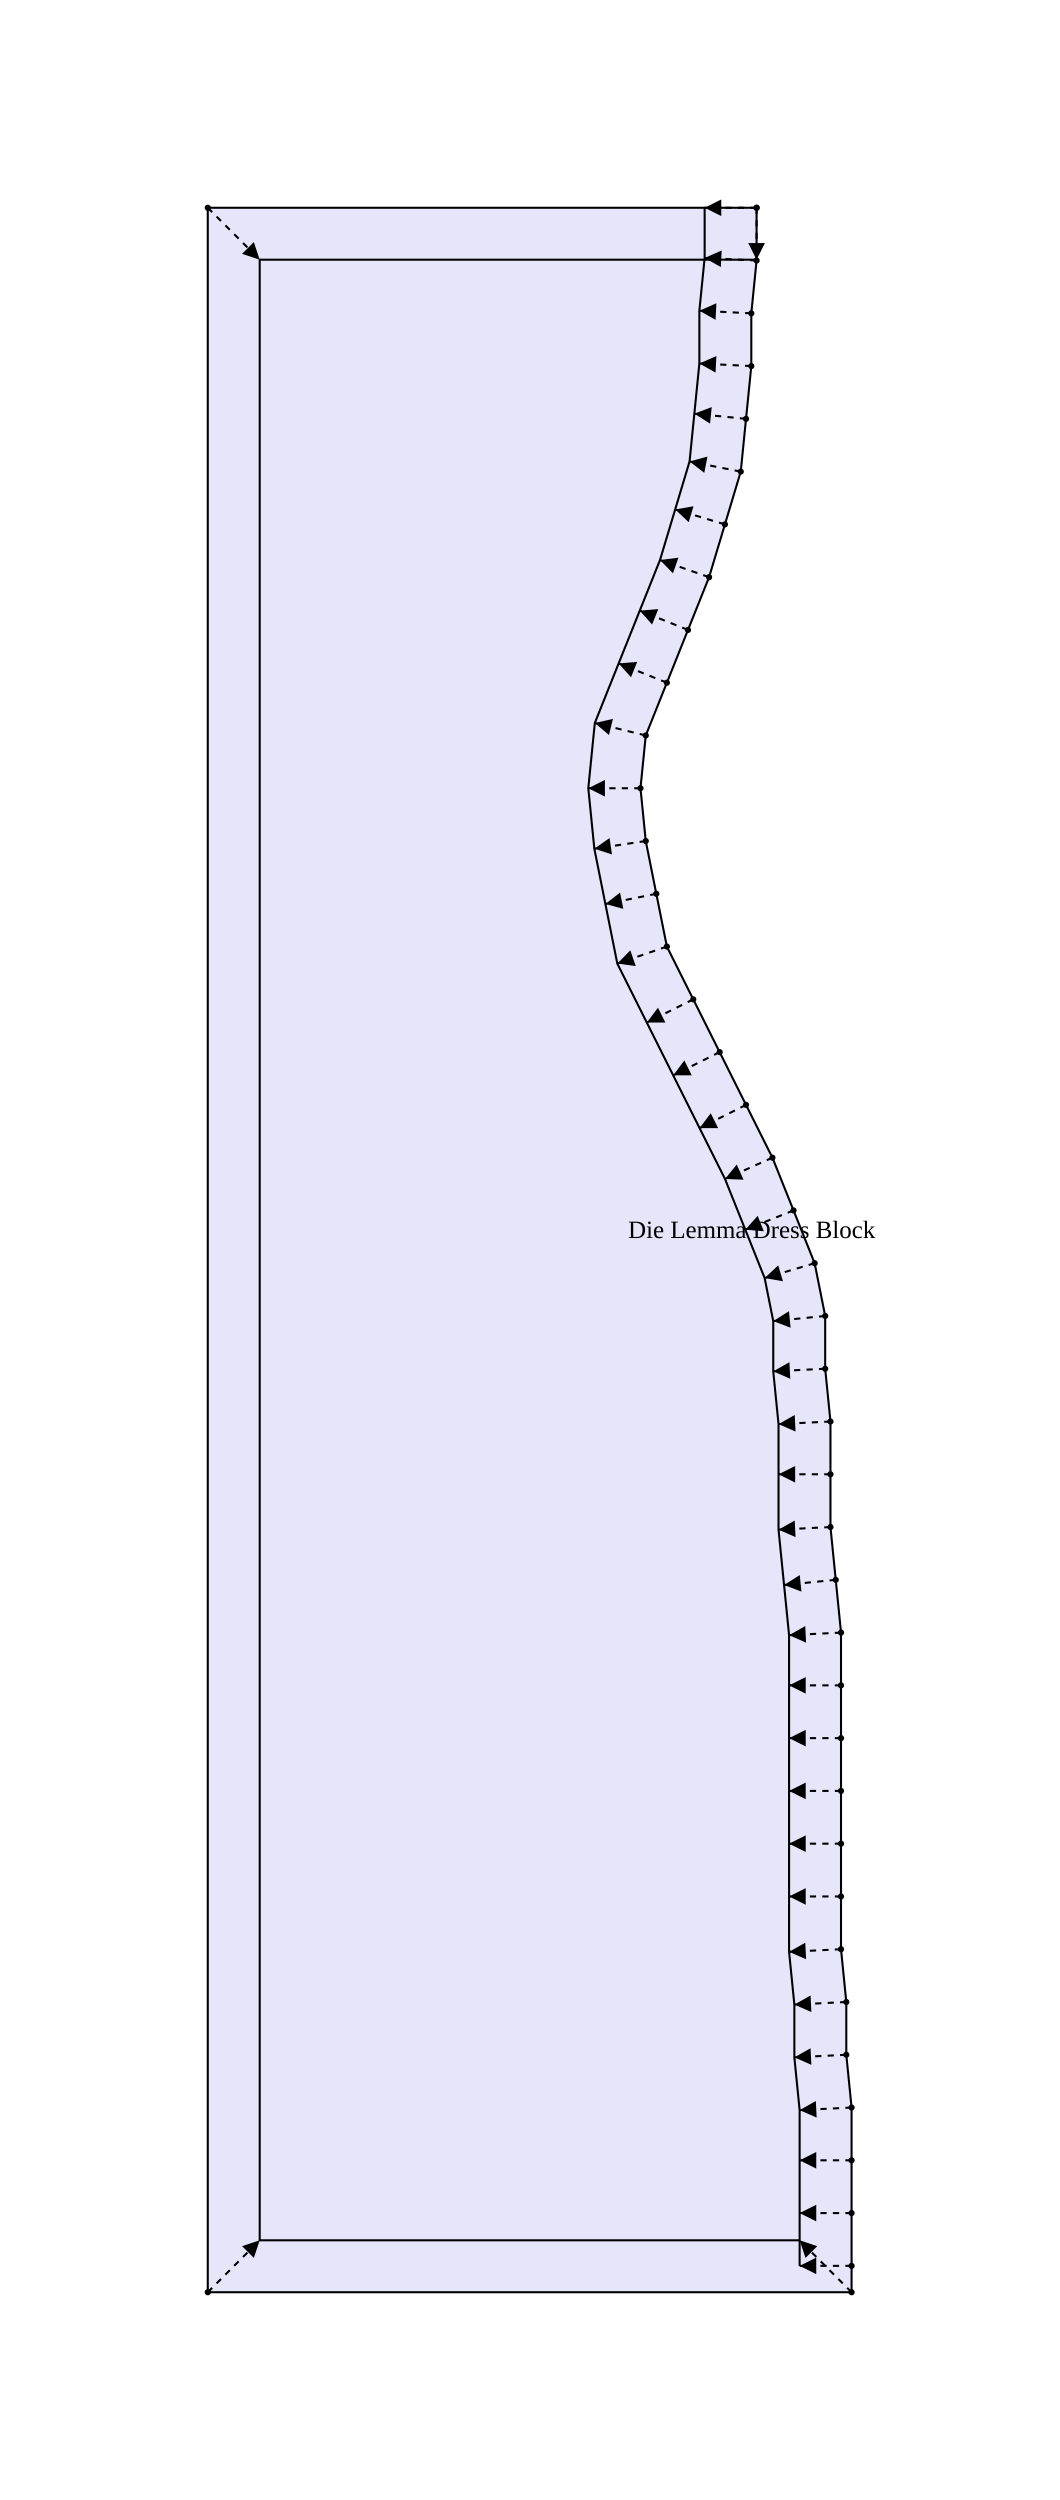
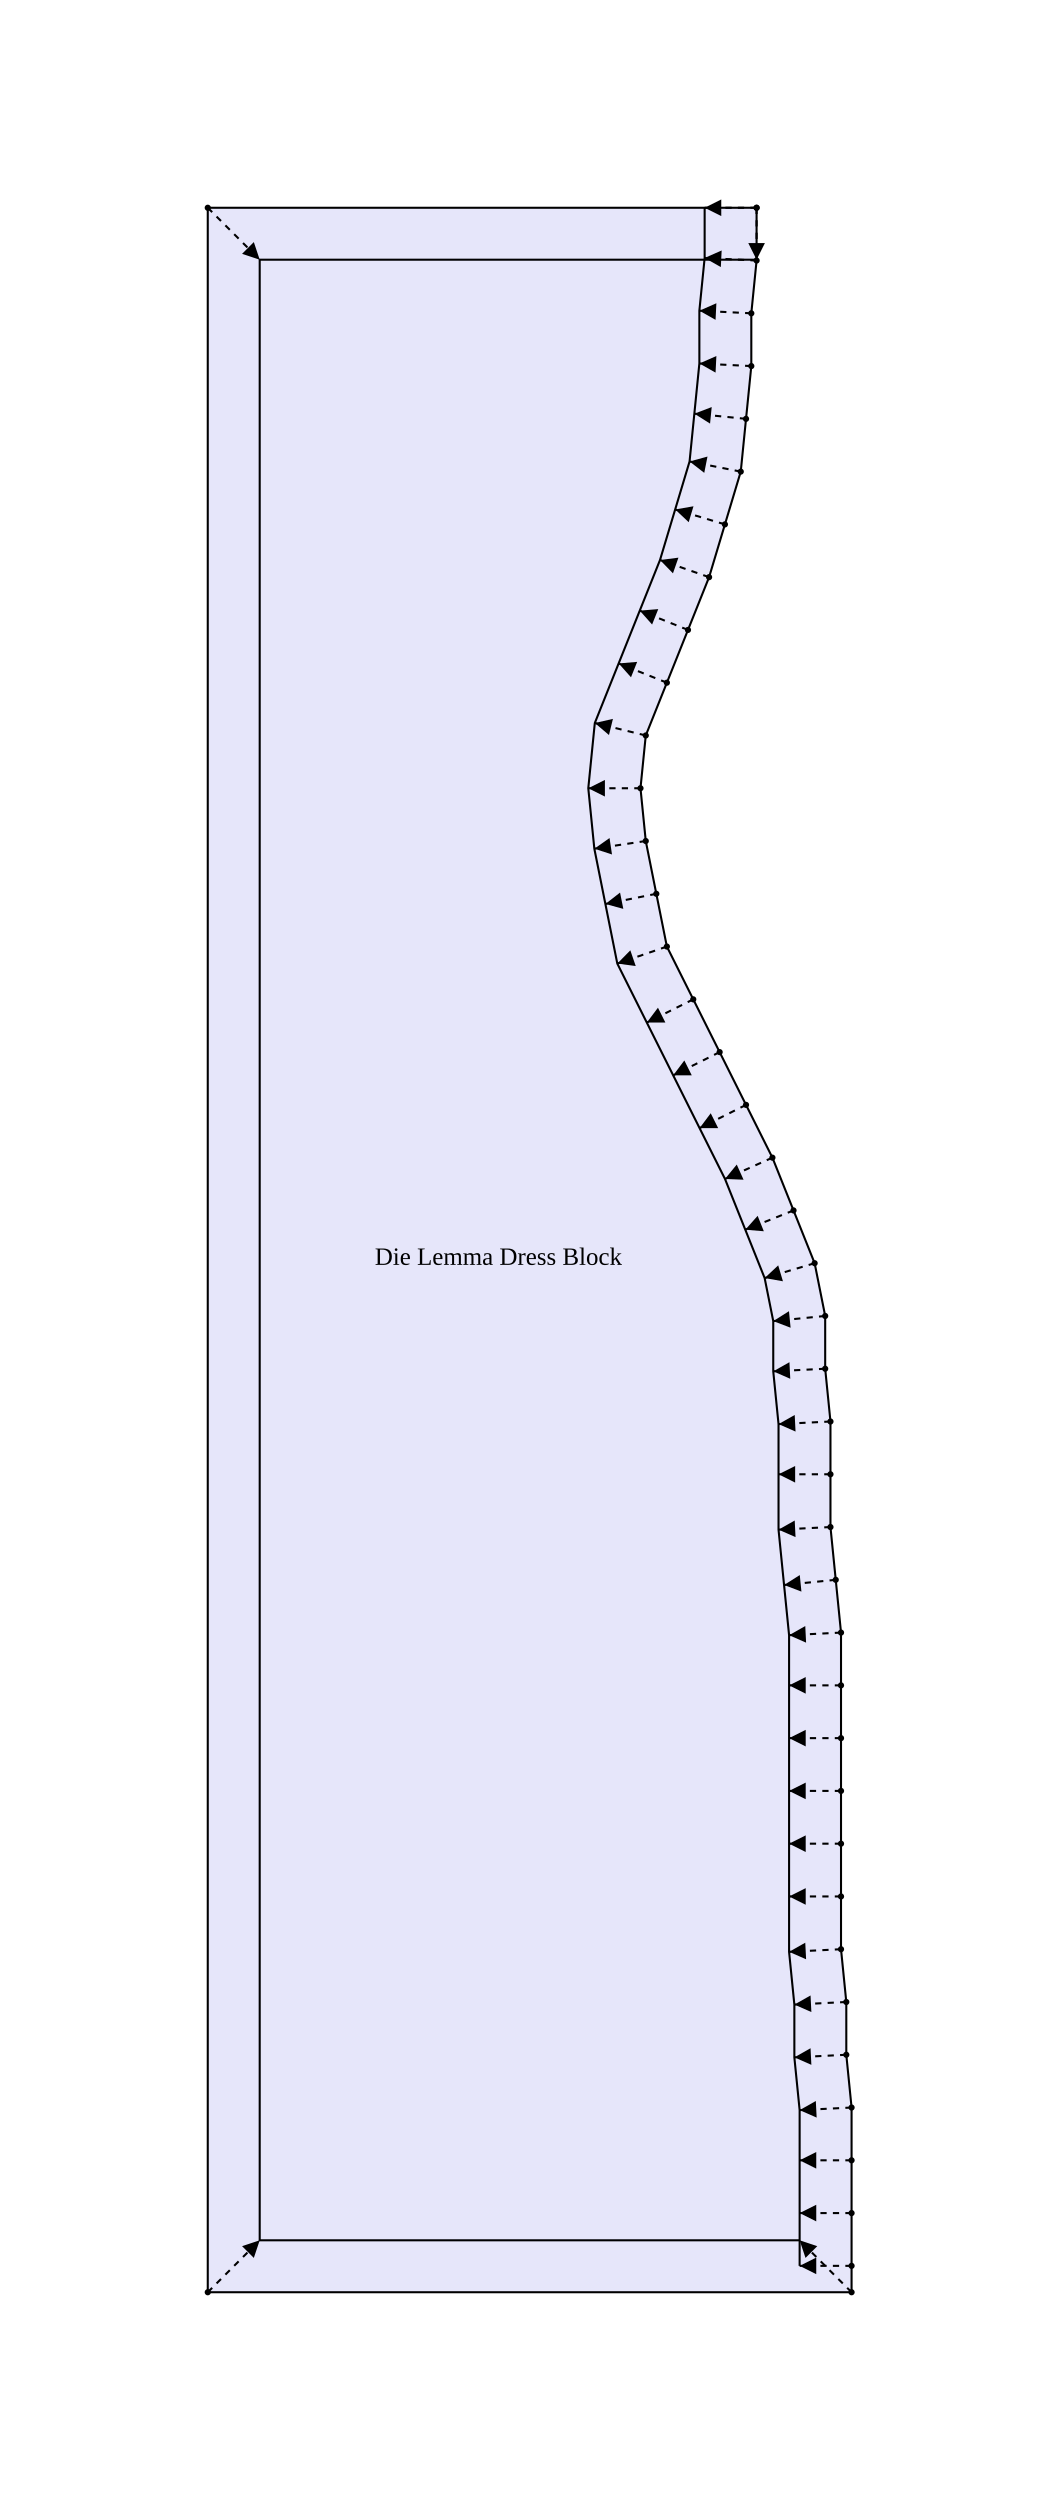
<svg xmlns="http://www.w3.org/2000/svg" width="509.88" height="1203.3" viewBox="-100 -1103.3 509.88 1203.3" stroke="black" fill="none">
  <defs>
    <marker markerWidth="15.2" markerHeight="8.0" viewBox="-1.0 -0.5 1.9 1.0" orient="auto" id="d0">
      <path d="M-1.0,0.5 L-1.0,-0.5 L0.0,0 Z" fill="black" stroke="none" />
    </marker>
    <marker markerWidth="15.2" markerHeight="8.0" viewBox="-1.0 -0.5 1.9 1.0" orient="auto" id="d1">
      <path d="M-1.0,0.5 L-1.0,-0.5 L0.0,0 Z" fill="black" stroke="none" />
    </marker>
    <marker markerWidth="15.2" markerHeight="8.0" viewBox="-1.0 -0.5 1.9 1.0" orient="auto" id="d2">
      <path d="M-1.0,0.5 L-1.0,-0.5 L0.0,0 Z" fill="black" stroke="none" />
    </marker>
    <marker markerWidth="15.2" markerHeight="8.0" viewBox="-1.0 -0.5 1.9 1.0" orient="auto" id="d3">
      <path d="M-1.0,0.5 L-1.0,-0.5 L0.0,0 Z" fill="black" stroke="none" />
    </marker>
    <marker markerWidth="15.2" markerHeight="8.0" viewBox="-1.0 -0.5 1.9 1.0" orient="auto" id="d4">
      <path d="M-1.0,0.5 L-1.0,-0.5 L0.0,0 Z" fill="black" stroke="none" />
    </marker>
    <marker markerWidth="15.2" markerHeight="8.0" viewBox="-1.0 -0.5 1.9 1.0" orient="auto" id="d5">
      <path d="M-1.0,0.5 L-1.0,-0.5 L0.0,0 Z" fill="black" stroke="none" />
    </marker>
    <marker markerWidth="15.2" markerHeight="8.0" viewBox="-1.0 -0.5 1.9 1.0" orient="auto" id="d6">
      <path d="M-1.0,0.5 L-1.0,-0.5 L0.0,0 Z" fill="black" stroke="none" />
    </marker>
    <marker markerWidth="15.2" markerHeight="8.0" viewBox="-1.0 -0.5 1.9 1.0" orient="auto" id="d7">
      <path d="M-1.0,0.5 L-1.0,-0.5 L0.0,0 Z" fill="black" stroke="none" />
    </marker>
    <marker markerWidth="15.2" markerHeight="8.0" viewBox="-1.0 -0.5 1.9 1.0" orient="auto" id="d8">
      <path d="M-1.0,0.5 L-1.0,-0.5 L0.0,0 Z" fill="black" stroke="none" />
    </marker>
    <marker markerWidth="15.2" markerHeight="8.0" viewBox="-1.0 -0.5 1.9 1.0" orient="auto" id="d9">
      <path d="M-1.0,0.5 L-1.0,-0.5 L0.0,0 Z" fill="black" stroke="none" />
    </marker>
    <marker markerWidth="15.2" markerHeight="8.0" viewBox="-1.0 -0.5 1.9 1.0" orient="auto" id="d10">
      <path d="M-1.0,0.5 L-1.0,-0.5 L0.0,0 Z" fill="black" stroke="none" />
    </marker>
    <marker markerWidth="15.2" markerHeight="8.0" viewBox="-1.0 -0.5 1.9 1.0" orient="auto" id="d11">
      <path d="M-1.0,0.5 L-1.0,-0.5 L0.0,0 Z" fill="black" stroke="none" />
    </marker>
    <marker markerWidth="15.2" markerHeight="8.0" viewBox="-1.0 -0.5 1.9 1.0" orient="auto" id="d12">
      <path d="M-1.0,0.5 L-1.0,-0.5 L0.0,0 Z" fill="black" stroke="none" />
    </marker>
    <marker markerWidth="15.2" markerHeight="8.0" viewBox="-1.0 -0.5 1.9 1.0" orient="auto" id="d13">
      <path d="M-1.0,0.5 L-1.0,-0.5 L0.0,0 Z" fill="black" stroke="none" />
    </marker>
    <marker markerWidth="15.2" markerHeight="8.0" viewBox="-1.0 -0.5 1.9 1.0" orient="auto" id="d14">
      <path d="M-1.0,0.5 L-1.0,-0.5 L0.0,0 Z" fill="black" stroke="none" />
    </marker>
    <marker markerWidth="15.2" markerHeight="8.0" viewBox="-1.0 -0.5 1.9 1.0" orient="auto" id="d15">
      <path d="M-1.0,0.5 L-1.0,-0.5 L0.0,0 Z" fill="black" stroke="none" />
    </marker>
    <marker markerWidth="15.2" markerHeight="8.0" viewBox="-1.0 -0.5 1.9 1.0" orient="auto" id="d16">
      <path d="M-1.0,0.5 L-1.0,-0.5 L0.0,0 Z" fill="black" stroke="none" />
    </marker>
    <marker markerWidth="15.2" markerHeight="8.0" viewBox="-1.0 -0.5 1.9 1.0" orient="auto" id="d17">
      <path d="M-1.0,0.5 L-1.0,-0.5 L0.0,0 Z" fill="black" stroke="none" />
    </marker>
    <marker markerWidth="15.2" markerHeight="8.0" viewBox="-1.0 -0.5 1.9 1.0" orient="auto" id="d18">
      <path d="M-1.0,0.5 L-1.0,-0.5 L0.0,0 Z" fill="black" stroke="none" />
    </marker>
    <marker markerWidth="15.2" markerHeight="8.0" viewBox="-1.0 -0.5 1.9 1.0" orient="auto" id="d19">
      <path d="M-1.0,0.5 L-1.0,-0.5 L0.0,0 Z" fill="black" stroke="none" />
    </marker>
    <marker markerWidth="15.2" markerHeight="8.0" viewBox="-1.0 -0.5 1.9 1.0" orient="auto" id="d20">
      <path d="M-1.0,0.5 L-1.0,-0.5 L0.0,0 Z" fill="black" stroke="none" />
    </marker>
    <marker markerWidth="15.2" markerHeight="8.0" viewBox="-1.0 -0.5 1.9 1.0" orient="auto" id="d21">
      <path d="M-1.0,0.5 L-1.0,-0.5 L0.0,0 Z" fill="black" stroke="none" />
    </marker>
    <marker markerWidth="15.2" markerHeight="8.0" viewBox="-1.0 -0.5 1.9 1.0" orient="auto" id="d22">
      <path d="M-1.0,0.5 L-1.0,-0.5 L0.0,0 Z" fill="black" stroke="none" />
    </marker>
    <marker markerWidth="15.2" markerHeight="8.0" viewBox="-1.0 -0.5 1.9 1.0" orient="auto" id="d23">
      <path d="M-1.0,0.5 L-1.0,-0.5 L0.0,0 Z" fill="black" stroke="none" />
    </marker>
    <marker markerWidth="15.2" markerHeight="8.0" viewBox="-1.0 -0.5 1.9 1.0" orient="auto" id="d24">
      <path d="M-1.0,0.5 L-1.0,-0.5 L0.0,0 Z" fill="black" stroke="none" />
    </marker>
    <marker markerWidth="15.2" markerHeight="8.0" viewBox="-1.0 -0.5 1.9 1.0" orient="auto" id="d25">
      <path d="M-1.0,0.5 L-1.0,-0.5 L0.0,0 Z" fill="black" stroke="none" />
    </marker>
    <marker markerWidth="15.2" markerHeight="8.0" viewBox="-1.0 -0.5 1.9 1.0" orient="auto" id="d26">
      <path d="M-1.0,0.5 L-1.0,-0.5 L0.0,0 Z" fill="black" stroke="none" />
    </marker>
    <marker markerWidth="15.2" markerHeight="8.0" viewBox="-1.0 -0.5 1.9 1.0" orient="auto" id="d27">
      <path d="M-1.0,0.5 L-1.0,-0.5 L0.0,0 Z" fill="black" stroke="none" />
    </marker>
    <marker markerWidth="15.2" markerHeight="8.0" viewBox="-1.0 -0.5 1.9 1.0" orient="auto" id="d28">
      <path d="M-1.0,0.5 L-1.0,-0.5 L0.0,0 Z" fill="black" stroke="none" />
    </marker>
    <marker markerWidth="15.2" markerHeight="8.0" viewBox="-1.0 -0.5 1.9 1.0" orient="auto" id="d29">
      <path d="M-1.0,0.5 L-1.0,-0.5 L0.0,0 Z" fill="black" stroke="none" />
    </marker>
    <marker markerWidth="15.2" markerHeight="8.0" viewBox="-1.0 -0.5 1.9 1.0" orient="auto" id="d30">
      <path d="M-1.0,0.5 L-1.0,-0.5 L0.0,0 Z" fill="black" stroke="none" />
    </marker>
    <marker markerWidth="15.2" markerHeight="8.0" viewBox="-1.0 -0.5 1.9 1.0" orient="auto" id="d31">
      <path d="M-1.0,0.5 L-1.0,-0.5 L0.0,0 Z" fill="black" stroke="none" />
    </marker>
    <marker markerWidth="15.2" markerHeight="8.0" viewBox="-1.0 -0.5 1.9 1.0" orient="auto" id="d32">
      <path d="M-1.0,0.5 L-1.0,-0.5 L0.0,0 Z" fill="black" stroke="none" />
    </marker>
    <marker markerWidth="15.2" markerHeight="8.0" viewBox="-1.0 -0.5 1.9 1.0" orient="auto" id="d33">
      <path d="M-1.0,0.5 L-1.0,-0.5 L0.0,0 Z" fill="black" stroke="none" />
    </marker>
    <marker markerWidth="15.2" markerHeight="8.0" viewBox="-1.0 -0.5 1.9 1.0" orient="auto" id="d34">
      <path d="M-1.0,0.5 L-1.0,-0.5 L0.0,0 Z" fill="black" stroke="none" />
    </marker>
    <marker markerWidth="15.2" markerHeight="8.0" viewBox="-1.0 -0.5 1.9 1.0" orient="auto" id="d35">
      <path d="M-1.0,0.5 L-1.0,-0.5 L0.0,0 Z" fill="black" stroke="none" />
    </marker>
    <marker markerWidth="15.2" markerHeight="8.0" viewBox="-1.0 -0.5 1.9 1.0" orient="auto" id="d36">
      <path d="M-1.0,0.5 L-1.0,-0.5 L0.0,0 Z" fill="black" stroke="none" />
    </marker>
    <marker markerWidth="15.2" markerHeight="8.0" viewBox="-1.0 -0.5 1.9 1.0" orient="auto" id="d37">
      <path d="M-1.0,0.5 L-1.0,-0.5 L0.0,0 Z" fill="black" stroke="none" />
    </marker>
    <marker markerWidth="15.2" markerHeight="8.0" viewBox="-1.0 -0.5 1.9 1.0" orient="auto" id="d38">
      <path d="M-1.0,0.5 L-1.0,-0.5 L0.0,0 Z" fill="black" stroke="none" />
    </marker>
    <marker markerWidth="15.2" markerHeight="8.0" viewBox="-1.0 -0.5 1.9 1.0" orient="auto" id="d39">
      <path d="M-1.0,0.5 L-1.0,-0.5 L0.0,0 Z" fill="black" stroke="none" />
    </marker>
    <marker markerWidth="15.2" markerHeight="8.0" viewBox="-1.0 -0.5 1.9 1.0" orient="auto" id="d40">
      <path d="M-1.0,0.5 L-1.0,-0.5 L0.0,0 Z" fill="black" stroke="none" />
    </marker>
    <marker markerWidth="15.2" markerHeight="8.0" viewBox="-1.0 -0.5 1.9 1.0" orient="auto" id="d41">
      <path d="M-1.0,0.5 L-1.0,-0.5 L0.0,0 Z" fill="black" stroke="none" />
    </marker>
    <marker markerWidth="15.2" markerHeight="8.0" viewBox="-1.0 -0.5 1.9 1.0" orient="auto" id="d42">
      <path d="M-1.0,0.5 L-1.0,-0.5 L0.0,0 Z" fill="black" stroke="none" />
    </marker>
    <marker markerWidth="15.2" markerHeight="8.0" viewBox="-1.0 -0.5 1.9 1.0" orient="auto" id="d43">
      <path d="M-1.0,0.5 L-1.0,-0.5 L0.0,0 Z" fill="black" stroke="none" />
    </marker>
  </defs>
  <g>
    <path d="M264.16,-1003.3 L264.16,-977.9 L261.62,-952.5 L261.62,-927.1 L259.08,-901.7 L256.54,-876.3 L248.92,-850.9 L241.3,-825.5 L231.14,-800.1 L220.98,-774.7 L210.82,-749.3 L208.28,-723.9 L210.82,-698.5 L215.9,-673.1 L220.98,-647.7 L233.68,-622.3 L246.38,-596.9 L259.08,-571.5 L271.78,-546.1 L281.94,-520.7 L292.1,-495.3 L297.18,-469.9 L297.18,-444.5 L299.72,-419.1 L299.72,-393.7 L299.72,-368.3 L302.26,-342.9 L304.8,-317.5 L304.8,-292.1 L304.8,-266.7 L304.8,-241.3 L304.8,-215.9 L304.8,-190.5 L304.8,-165.1 L307.34,-139.7 L307.34,-114.3 L309.88,-88.9 L309.88,-63.5 L309.88,-38.1 L309.88,-12.7 L309.88,0 L0,0 L0,-1003.3 L264.16,-1003.3" fill="#E6E6FA" stroke="black" />
-     <text x="261.793" y="-507.423" font-size="12" stroke="none" fill="black" text-anchor="middle" dy="0em">Die Lemma Dress Block</text>
+     <text x="139.891" y="-494.506" font-size="12" stroke="none" fill="black" text-anchor="middle" dy="0em">Die Lemma Dress Block</text>
  </g>
  <g>
    <path d="M239.16,-1003.3 L239.16,-979.147 L236.62,-953.747 L236.62,-928.347 L234.204,-904.188 L231.903,-881.18 L224.974,-858.084 L217.674,-833.751 L207.928,-809.385 L197.768,-783.985 L186.296,-755.304 L183.155,-723.9 L186.066,-694.796 L191.385,-668.197 L197.122,-639.514 L211.319,-611.12 L224.019,-585.72 L236.719,-560.32 L248.954,-535.85 L258.728,-511.415 L268.036,-488.146 L272.18,-467.425 L272.18,-443.253 L274.72,-417.853 L274.72,-393.7 L274.72,-367.053 L277.384,-340.412 L279.8,-316.253 L279.8,-292.1 L279.8,-266.7 L279.8,-241.3 L279.8,-215.9 L279.8,-190.5 L279.8,-163.853 L282.34,-138.453 L282.34,-113.053 L284.88,-87.653 L284.88,-63.5 L284.88,-38.1 L284.88,-12.7 L284.88,-25 L25,-25.0 L25,-978.3 L264.16,-978.3" fill="none" stroke="black" />
  </g>
  <g>
    <path d="M264.16,-1003.3 L239.16,-1003.3" fill="none" stroke="black" marker-end="url(#d0)" stroke-dasharray="3" />
  </g>
  <g>
    <path d="M264.16,-977.9 L239.16,-979.147" fill="none" stroke="black" marker-end="url(#d1)" stroke-dasharray="3" />
  </g>
  <g>
    <path d="M261.62,-952.5 L236.62,-953.747" fill="none" stroke="black" marker-end="url(#d2)" stroke-dasharray="3" />
  </g>
  <g>
    <path d="M261.62,-927.1 L236.62,-928.347" fill="none" stroke="black" marker-end="url(#d3)" stroke-dasharray="3" />
  </g>
  <g>
    <path d="M259.08,-901.7 L234.204,-904.188" fill="none" stroke="black" marker-end="url(#d4)" stroke-dasharray="3" />
  </g>
  <g>
    <path d="M256.54,-876.3 L231.903,-881.18" fill="none" stroke="black" marker-end="url(#d5)" stroke-dasharray="3" />
  </g>
  <g>
    <path d="M248.92,-850.9 L224.974,-858.084" fill="none" stroke="black" marker-end="url(#d6)" stroke-dasharray="3" />
  </g>
  <g>
    <path d="M241.3,-825.5 L217.674,-833.751" fill="none" stroke="black" marker-end="url(#d7)" stroke-dasharray="3" />
  </g>
  <g>
    <path d="M231.14,-800.1 L207.928,-809.385" fill="none" stroke="black" marker-end="url(#d8)" stroke-dasharray="3" />
  </g>
  <g>
    <path d="M220.98,-774.7 L197.768,-783.985" fill="none" stroke="black" marker-end="url(#d9)" stroke-dasharray="3" />
  </g>
  <g>
    <path d="M210.82,-749.3 L186.296,-755.304" fill="none" stroke="black" marker-end="url(#d10)" stroke-dasharray="3" />
  </g>
  <g>
    <path d="M208.28,-723.9 L183.155,-723.9" fill="none" stroke="black" marker-end="url(#d11)" stroke-dasharray="3" />
  </g>
  <g>
    <path d="M210.82,-698.5 L186.066,-694.796" fill="none" stroke="black" marker-end="url(#d12)" stroke-dasharray="3" />
  </g>
  <g>
    <path d="M215.9,-673.1 L191.385,-668.197" fill="none" stroke="black" marker-end="url(#d13)" stroke-dasharray="3" />
  </g>
  <g>
    <path d="M220.98,-647.7 L197.122,-639.514" fill="none" stroke="black" marker-end="url(#d14)" stroke-dasharray="3" />
  </g>
  <g>
    <path d="M233.68,-622.3 L211.319,-611.12" fill="none" stroke="black" marker-end="url(#d15)" stroke-dasharray="3" />
  </g>
  <g>
    <path d="M246.38,-596.9 L224.019,-585.72" fill="none" stroke="black" marker-end="url(#d16)" stroke-dasharray="3" />
  </g>
  <g>
    <path d="M259.08,-571.5 L236.719,-560.32" fill="none" stroke="black" marker-end="url(#d17)" stroke-dasharray="3" />
  </g>
  <g>
    <path d="M271.78,-546.1 L248.954,-535.85" fill="none" stroke="black" marker-end="url(#d18)" stroke-dasharray="3" />
  </g>
  <g>
    <path d="M281.94,-520.7 L258.728,-511.415" fill="none" stroke="black" marker-end="url(#d19)" stroke-dasharray="3" />
  </g>
  <g>
    <path d="M292.1,-495.3 L268.036,-488.146" fill="none" stroke="black" marker-end="url(#d20)" stroke-dasharray="3" />
  </g>
  <g>
    <path d="M297.18,-469.9 L272.18,-467.425" fill="none" stroke="black" marker-end="url(#d21)" stroke-dasharray="3" />
  </g>
  <g>
    <path d="M297.18,-444.5 L272.18,-443.253" fill="none" stroke="black" marker-end="url(#d22)" stroke-dasharray="3" />
  </g>
  <g>
    <path d="M299.72,-419.1 L274.72,-417.853" fill="none" stroke="black" marker-end="url(#d23)" stroke-dasharray="3" />
  </g>
  <g>
    <path d="M299.72,-393.7 L274.72,-393.7" fill="none" stroke="black" marker-end="url(#d24)" stroke-dasharray="3" />
  </g>
  <g>
    <path d="M299.72,-368.3 L274.72,-367.053" fill="none" stroke="black" marker-end="url(#d25)" stroke-dasharray="3" />
  </g>
  <g>
    <path d="M302.26,-342.9 L277.384,-340.412" fill="none" stroke="black" marker-end="url(#d26)" stroke-dasharray="3" />
  </g>
  <g>
    <path d="M304.8,-317.5 L279.8,-316.253" fill="none" stroke="black" marker-end="url(#d27)" stroke-dasharray="3" />
  </g>
  <g>
    <path d="M304.8,-292.1 L279.8,-292.1" fill="none" stroke="black" marker-end="url(#d28)" stroke-dasharray="3" />
  </g>
  <g>
    <path d="M304.8,-266.7 L279.8,-266.7" fill="none" stroke="black" marker-end="url(#d29)" stroke-dasharray="3" />
  </g>
  <g>
    <path d="M304.8,-241.3 L279.8,-241.3" fill="none" stroke="black" marker-end="url(#d30)" stroke-dasharray="3" />
  </g>
  <g>
    <path d="M304.8,-215.9 L279.8,-215.9" fill="none" stroke="black" marker-end="url(#d31)" stroke-dasharray="3" />
  </g>
  <g>
    <path d="M304.8,-190.5 L279.8,-190.5" fill="none" stroke="black" marker-end="url(#d32)" stroke-dasharray="3" />
  </g>
  <g>
    <path d="M304.8,-165.1 L279.8,-163.853" fill="none" stroke="black" marker-end="url(#d33)" stroke-dasharray="3" />
  </g>
  <g>
    <path d="M307.34,-139.7 L282.34,-138.453" fill="none" stroke="black" marker-end="url(#d34)" stroke-dasharray="3" />
  </g>
  <g>
    <path d="M307.34,-114.3 L282.34,-113.053" fill="none" stroke="black" marker-end="url(#d35)" stroke-dasharray="3" />
  </g>
  <g>
    <path d="M309.88,-88.9 L284.88,-87.653" fill="none" stroke="black" marker-end="url(#d36)" stroke-dasharray="3" />
  </g>
  <g>
    <path d="M309.88,-63.5 L284.88,-63.5" fill="none" stroke="black" marker-end="url(#d37)" stroke-dasharray="3" />
  </g>
  <g>
    <path d="M309.88,-38.1 L284.88,-38.1" fill="none" stroke="black" marker-end="url(#d38)" stroke-dasharray="3" />
  </g>
  <g>
    <path d="M309.88,-12.7 L284.88,-12.7" fill="none" stroke="black" marker-end="url(#d39)" stroke-dasharray="3" />
  </g>
  <g>
    <path d="M309.88,0 L284.88,-25" fill="none" stroke="black" marker-end="url(#d40)" stroke-dasharray="3" />
  </g>
  <g>
    <path d="M0,0 L25,-25.0" fill="none" stroke="black" marker-end="url(#d41)" stroke-dasharray="3" />
  </g>
  <g>
    <path d="M0,-1003.3 L25,-978.3" fill="none" stroke="black" marker-end="url(#d42)" stroke-dasharray="3" />
  </g>
  <g>
    <path d="M264.16,-1003.3 L264.16,-978.3" fill="none" stroke="black" marker-end="url(#d43)" stroke-dasharray="3" />
  </g>
  <g>
    <circle cx="264.16" cy="-1003.3" r="1" fill="black" />
  </g>
  <g>
    <circle cx="264.16" cy="-977.9" r="1" fill="black" />
  </g>
  <g>
    <circle cx="261.62" cy="-952.5" r="1" fill="black" />
  </g>
  <g>
    <circle cx="261.62" cy="-927.1" r="1" fill="black" />
  </g>
  <g>
    <circle cx="259.08" cy="-901.7" r="1" fill="black" />
  </g>
  <g>
    <circle cx="256.54" cy="-876.3" r="1" fill="black" />
  </g>
  <g>
    <circle cx="248.92" cy="-850.9" r="1" fill="black" />
  </g>
  <g>
    <circle cx="241.3" cy="-825.5" r="1" fill="black" />
  </g>
  <g>
    <circle cx="231.14" cy="-800.1" r="1" fill="black" />
  </g>
  <g>
    <circle cx="220.98" cy="-774.7" r="1" fill="black" />
  </g>
  <g>
    <circle cx="210.82" cy="-749.3" r="1" fill="black" />
  </g>
  <g>
    <circle cx="208.28" cy="-723.9" r="1" fill="black" />
  </g>
  <g>
    <circle cx="210.82" cy="-698.5" r="1" fill="black" />
  </g>
  <g>
    <circle cx="215.9" cy="-673.1" r="1" fill="black" />
  </g>
  <g>
    <circle cx="220.98" cy="-647.7" r="1" fill="black" />
  </g>
  <g>
    <circle cx="233.68" cy="-622.3" r="1" fill="black" />
  </g>
  <g>
    <circle cx="246.38" cy="-596.9" r="1" fill="black" />
  </g>
  <g>
    <circle cx="259.08" cy="-571.5" r="1" fill="black" />
  </g>
  <g>
    <circle cx="271.78" cy="-546.1" r="1" fill="black" />
  </g>
  <g>
    <circle cx="281.94" cy="-520.7" r="1" fill="black" />
  </g>
  <g>
    <circle cx="292.1" cy="-495.3" r="1" fill="black" />
  </g>
  <g>
    <circle cx="297.18" cy="-469.9" r="1" fill="black" />
  </g>
  <g>
    <circle cx="297.18" cy="-444.5" r="1" fill="black" />
  </g>
  <g>
    <circle cx="299.72" cy="-419.1" r="1" fill="black" />
  </g>
  <g>
    <circle cx="299.72" cy="-393.7" r="1" fill="black" />
  </g>
  <g>
    <circle cx="299.72" cy="-368.3" r="1" fill="black" />
  </g>
  <g>
    <circle cx="302.26" cy="-342.9" r="1" fill="black" />
  </g>
  <g>
    <circle cx="304.8" cy="-317.5" r="1" fill="black" />
  </g>
  <g>
    <circle cx="304.8" cy="-292.1" r="1" fill="black" />
  </g>
  <g>
    <circle cx="304.8" cy="-266.7" r="1" fill="black" />
  </g>
  <g>
    <circle cx="304.8" cy="-241.3" r="1" fill="black" />
  </g>
  <g>
    <circle cx="304.8" cy="-215.9" r="1" fill="black" />
  </g>
  <g>
    <circle cx="304.8" cy="-190.5" r="1" fill="black" />
  </g>
  <g>
    <circle cx="304.8" cy="-165.1" r="1" fill="black" />
  </g>
  <g>
    <circle cx="307.34" cy="-139.7" r="1" fill="black" />
  </g>
  <g>
    <circle cx="307.34" cy="-114.3" r="1" fill="black" />
  </g>
  <g>
    <circle cx="309.88" cy="-88.9" r="1" fill="black" />
  </g>
  <g>
    <circle cx="309.88" cy="-63.5" r="1" fill="black" />
  </g>
  <g>
    <circle cx="309.88" cy="-38.1" r="1" fill="black" />
  </g>
  <g>
    <circle cx="309.88" cy="-12.7" r="1" fill="black" />
  </g>
  <g>
    <circle cx="309.88" cy="0" r="1" fill="black" />
  </g>
  <g>
    <circle cx="0" cy="0" r="1" fill="black" />
  </g>
  <g>
    <circle cx="0" cy="-1003.3" r="1" fill="black" />
  </g>
  <g>
    <circle cx="264.16" cy="-1003.3" r="1" fill="black" />
  </g>
</svg>
